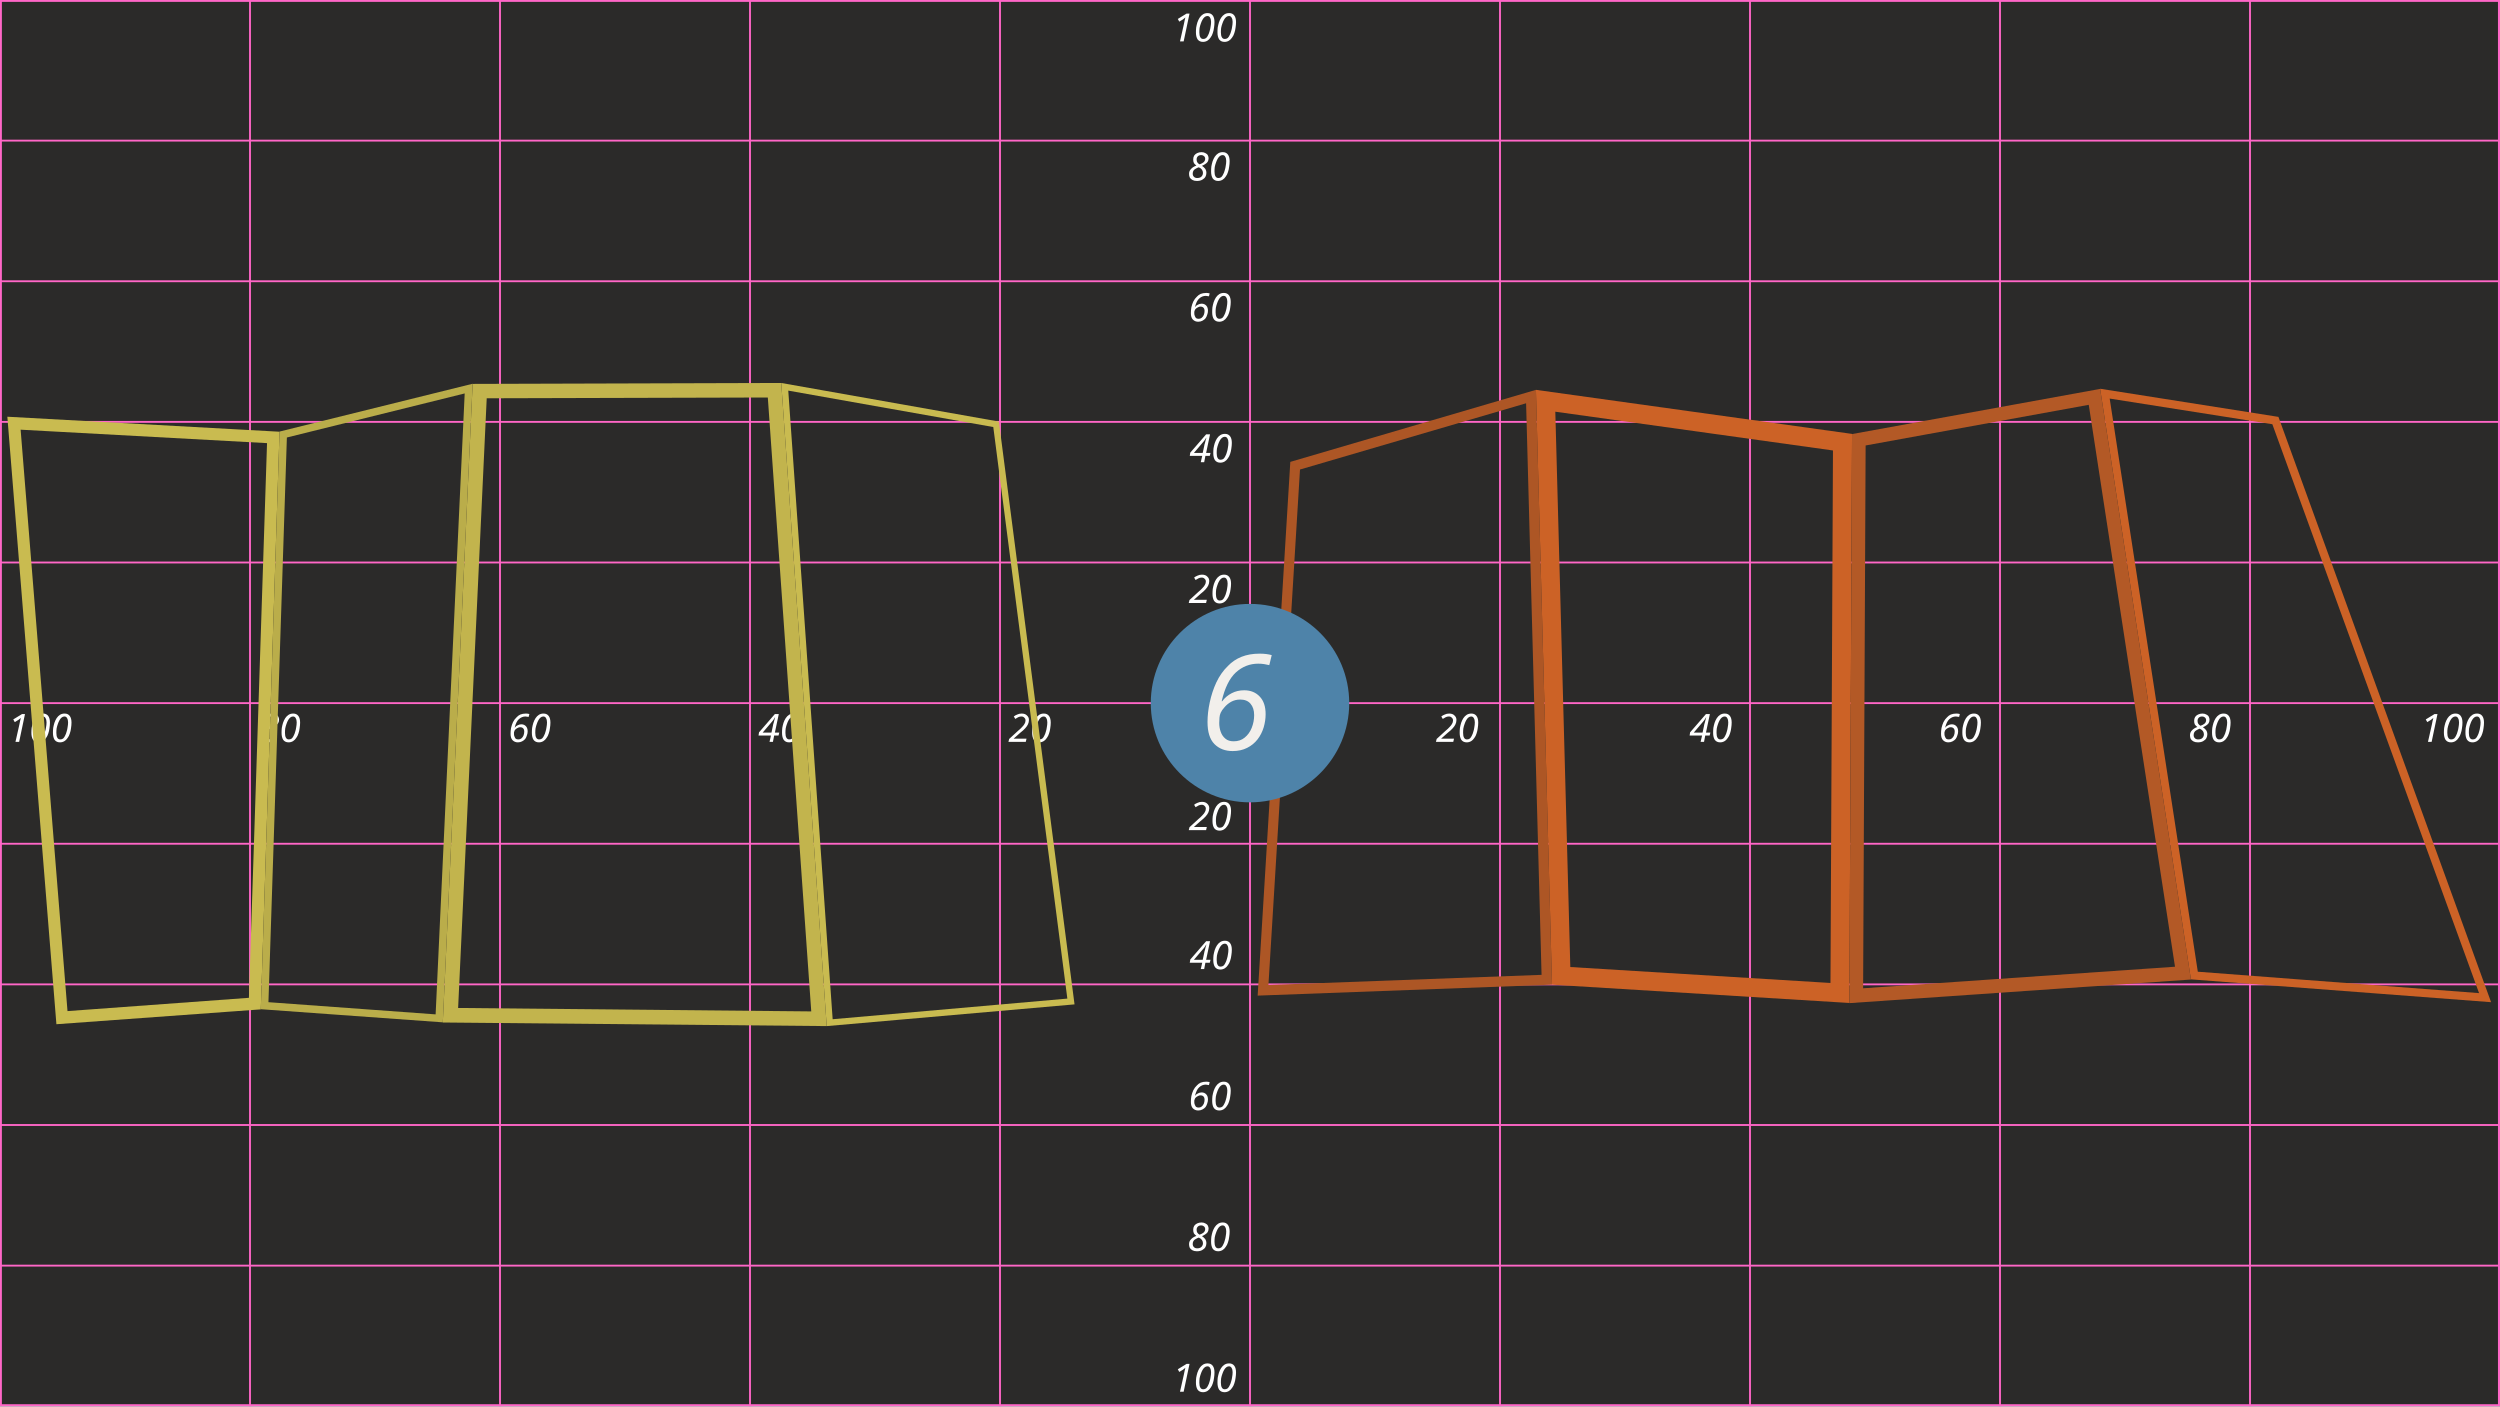
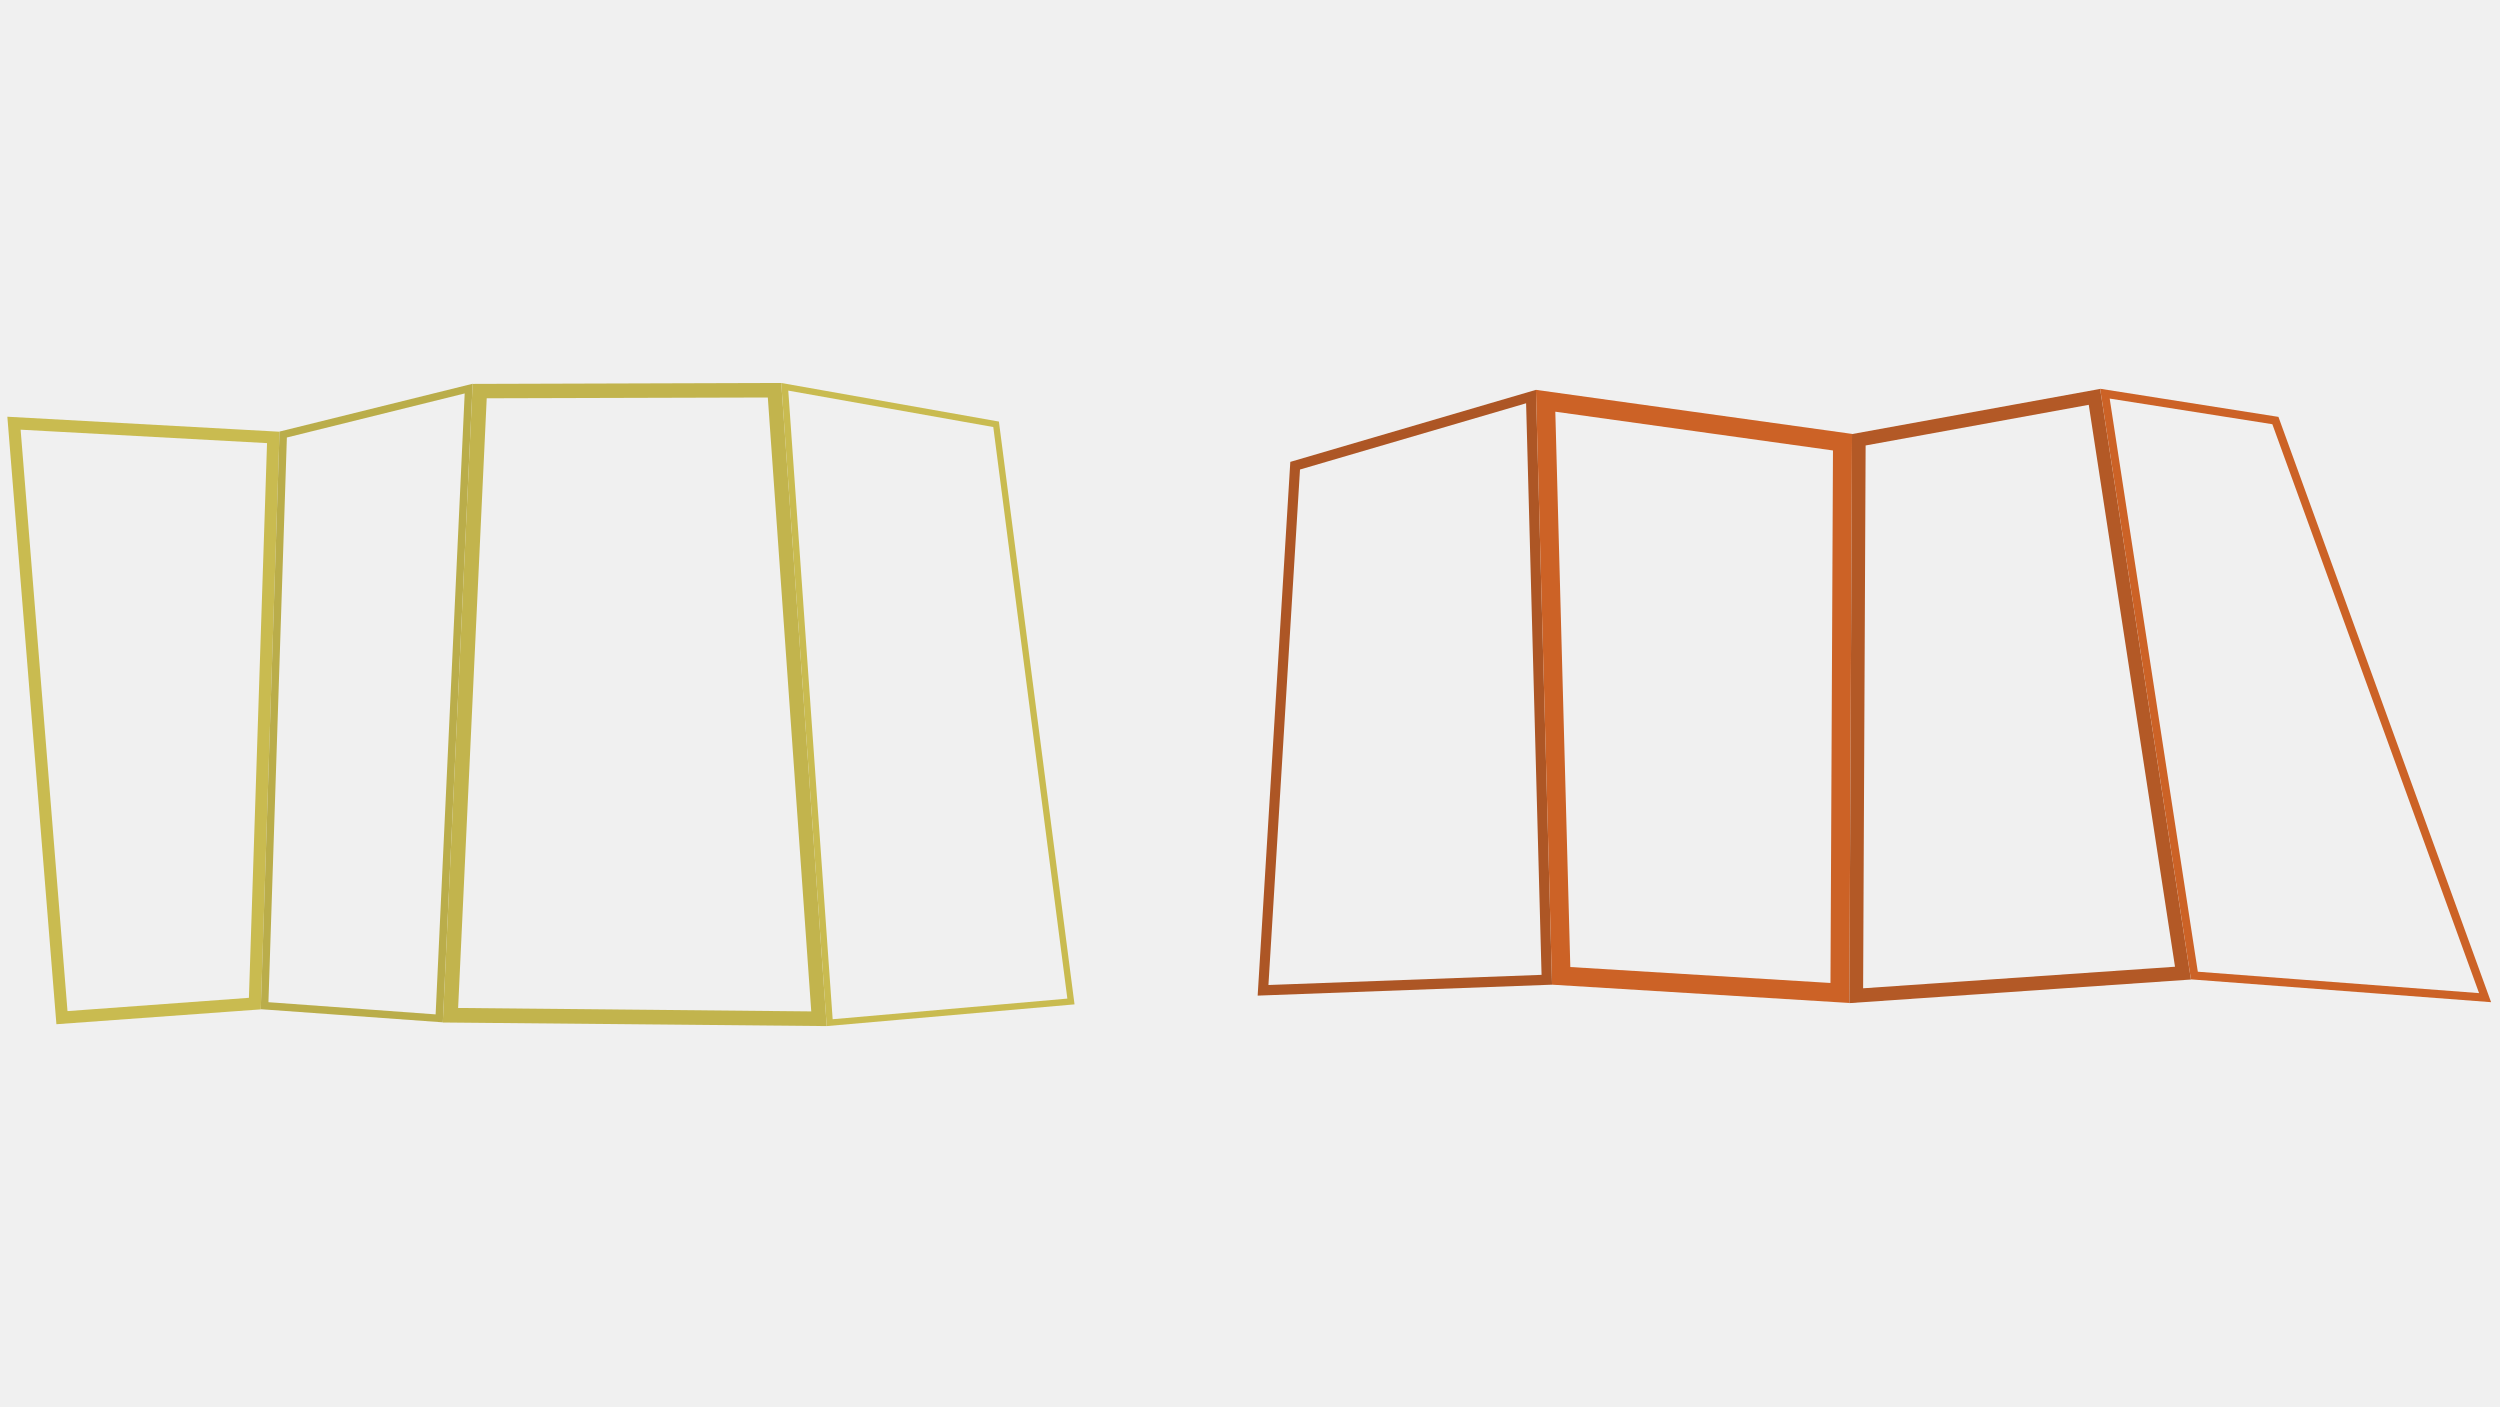
- <svg xmlns="http://www.w3.org/2000/svg" xmlns:xlink="http://www.w3.org/1999/xlink" id="uuid-fcf1353d-920d-412f-b4a2-6292b1d98020" data-name="ABs" width="160" height="90" viewBox="0 0 160 90">
+ <svg xmlns="http://www.w3.org/2000/svg" xmlns:xlink="http://www.w3.org/1999/xlink" id="uuid-e5319b87-4331-4c02-a363-7ad8e1147a43" data-name="ABs" width="160" height="90" viewBox="0 0 160 90">
  <defs>
    <style>
-       .uuid-07e3bbe4-2c1f-44b8-9439-77ed8ff3ba81 {
-         fill: #232323;
-       }
- 
-       .uuid-2bd9154a-9b61-4e7c-8e03-02dd3aa0b5ed {
-         fill: #4e83a9;
-       }
- 
-       .uuid-7368bca5-2cd5-4fd3-b764-5f54c2b9ed39 {
+       .uuid-9ef9b432-85c7-4ca0-9d4d-aed1efaa2447 {
        fill: #c2b44d;
      }

-       .uuid-cfe50825-c7c0-41d9-9085-5c0eeb8164b3 {
+       .uuid-b7eea1f8-5213-45a1-9d61-1b11e3c95ea4 {
        fill: #baad4a;
      }

-       .uuid-6fdee401-2350-4e38-8f82-95672fa50e2f {
+       .uuid-84edf5fc-7548-42d0-9b6e-c7ce60273a7f {
        fill: #ad5625;
      }

-       .uuid-80438452-d94d-4871-b1cd-c324d57f7d55 {
+       .uuid-808dabfe-c79b-49a1-8361-bb2b520c6c60 {
        fill: #b35926;
      }

-       .uuid-fd48c93c-6779-4e17-8d42-1789e6d8dbd9 {
+       .uuid-9f0091ac-6e59-4d6e-8cf3-cefe05c073b8 {
        fill: #cc6226;
      }

-       .uuid-909d3951-0216-465c-9b7f-45ba8417ee10 {
-         fill: none;
-         stroke: #ff66c7;
-         stroke-width: .12px;
-       }
- 
-       .uuid-9f195b6f-be98-4ce8-b472-00efb79f1d9d {
-         fill: #ff66c7;
-       }
- 
-       .uuid-aa1b046a-e216-406a-be85-0d978c24e728 {
-         fill: #6e695a;
-         opacity: .1;
-       }
- 
-       .uuid-c640393a-0dd5-4926-9626-c96eb8b1275b {
-         fill: #f2efeb;
-         font-size: 8.5px;
-       }
- 
-       .uuid-c640393a-0dd5-4926-9626-c96eb8b1275b, .uuid-27a1a0bf-6939-4a45-a5a2-115c2f61e6b7 {
-         font-family: Exo-Italic, Exo;
-         font-style: italic;
-       }
- 
-       .uuid-27a1a0bf-6939-4a45-a5a2-115c2f61e6b7 {
-         fill: #fff;
-         font-size: 2.5px;
-       }
- 
-       .uuid-16546eb5-001c-4175-84c0-dd6e8c691baa {
+       .uuid-1a94c20d-a05c-420f-8cea-917c9a2f8d8d {
        fill: #c9bb50;
      }
    </style>
-     <symbol id="uuid-b517f905-d779-44fe-97af-00b231d731fd" data-name="Bounding Box" viewBox="0 0 161.31 94.16">
-       <g>
-         <g id="uuid-da39e471-533c-44b3-933c-cf836f4434ba" data-name="BG">
-           <rect class="uuid-07e3bbe4-2c1f-44b8-9439-77ed8ff3ba81" x="1.31" width="160" height="90" />
-           <rect class="uuid-aa1b046a-e216-406a-be85-0d978c24e728" x="1.31" width="160" height="90" />
-         </g>
-         <g id="uuid-93bfd8f1-5a2a-461d-9481-52fd891477fd" data-name="Grid Lines">
-           <g>
-             <path class="uuid-9f195b6f-be98-4ce8-b472-00efb79f1d9d" d="M161.18.12v89.75H1.43V.12h159.75M161.31,0H1.31v90h160V0h0Z" />
-             <line class="uuid-909d3951-0216-465c-9b7f-45ba8417ee10" x1="1.31" y1="81" x2="161.31" y2="81" />
-             <line class="uuid-909d3951-0216-465c-9b7f-45ba8417ee10" x1="1.31" y1="72" x2="161.31" y2="72" />
-             <line class="uuid-909d3951-0216-465c-9b7f-45ba8417ee10" x1="1.31" y1="63" x2="161.31" y2="63" />
-             <line class="uuid-909d3951-0216-465c-9b7f-45ba8417ee10" x1="1.31" y1="54" x2="161.31" y2="54" />
-             <line class="uuid-909d3951-0216-465c-9b7f-45ba8417ee10" x1="1.31" y1="45" x2="161.31" y2="45" />
-             <line class="uuid-909d3951-0216-465c-9b7f-45ba8417ee10" x1="1.31" y1="36" x2="161.31" y2="36" />
-             <line class="uuid-909d3951-0216-465c-9b7f-45ba8417ee10" x1="1.31" y1="27" x2="161.31" y2="27" />
-             <line class="uuid-909d3951-0216-465c-9b7f-45ba8417ee10" x1="1.31" y1="18" x2="161.31" y2="18" />
-             <line class="uuid-909d3951-0216-465c-9b7f-45ba8417ee10" x1="1.31" y1="9" x2="161.31" y2="9" />
-             <line class="uuid-909d3951-0216-465c-9b7f-45ba8417ee10" x1="145.31" x2="145.31" y2="90" />
-             <line class="uuid-909d3951-0216-465c-9b7f-45ba8417ee10" x1="129.31" x2="129.31" y2="90" />
-             <line class="uuid-909d3951-0216-465c-9b7f-45ba8417ee10" x1="113.31" x2="113.31" y2="90" />
-             <line class="uuid-909d3951-0216-465c-9b7f-45ba8417ee10" x1="97.31" x2="97.31" y2="90" />
-             <line class="uuid-909d3951-0216-465c-9b7f-45ba8417ee10" x1="81.31" x2="81.31" y2="90" />
-             <line class="uuid-909d3951-0216-465c-9b7f-45ba8417ee10" x1="65.31" x2="65.31" y2="90" />
-             <line class="uuid-909d3951-0216-465c-9b7f-45ba8417ee10" x1="49.31" x2="49.31" y2="90" />
-             <line class="uuid-909d3951-0216-465c-9b7f-45ba8417ee10" x1="33.31" x2="33.31" y2="90" />
-             <line class="uuid-909d3951-0216-465c-9b7f-45ba8417ee10" x1="17.31" x2="17.31" y2="90" />
-           </g>
-         </g>
-         <g id="uuid-5ad6a99f-c528-40ae-a171-f15d10f16273" data-name="Numbers as %">
-           <text class="uuid-27a1a0bf-6939-4a45-a5a2-115c2f61e6b7" transform="translate(93.21 47.48)">
-             <tspan x="0" y="0">20</tspan>
-           </text>
-           <text class="uuid-27a1a0bf-6939-4a45-a5a2-115c2f61e6b7" transform="translate(109.43 47.48)">
-             <tspan x="0" y="0">40</tspan>
-           </text>
-           <text class="uuid-27a1a0bf-6939-4a45-a5a2-115c2f61e6b7" transform="translate(125.38 47.48)">
-             <tspan x="0" y="0">60</tspan>
-           </text>
-           <text class="uuid-27a1a0bf-6939-4a45-a5a2-115c2f61e6b7" transform="translate(141.36 47.48)">
-             <tspan x="0" y="0">80</tspan>
-           </text>
-           <text class="uuid-27a1a0bf-6939-4a45-a5a2-115c2f61e6b7" transform="translate(156.2 47.48)">
-             <tspan x="0" y="0">100</tspan>
-           </text>
-           <text class="uuid-27a1a0bf-6939-4a45-a5a2-115c2f61e6b7" transform="translate(1.8 47.48)">
-             <tspan x="0" y="0">100</tspan>
-           </text>
-           <text class="uuid-27a1a0bf-6939-4a45-a5a2-115c2f61e6b7" transform="translate(17.81 47.48)">
-             <tspan x="0" y="0">80</tspan>
-           </text>
-           <text class="uuid-27a1a0bf-6939-4a45-a5a2-115c2f61e6b7" transform="translate(33.83 47.48)">
-             <tspan x="0" y="0">60</tspan>
-           </text>
-           <text class="uuid-27a1a0bf-6939-4a45-a5a2-115c2f61e6b7" transform="translate(49.84 47.48)">
-             <tspan x="0" y="0">40</tspan>
-           </text>
-           <text class="uuid-27a1a0bf-6939-4a45-a5a2-115c2f61e6b7" transform="translate(65.85 47.48)">
-             <tspan x="0" y="0">20</tspan>
-           </text>
-           <text class="uuid-27a1a0bf-6939-4a45-a5a2-115c2f61e6b7" transform="translate(77.39 38.59)">
-             <tspan x="0" y="0">20</tspan>
-           </text>
-           <text class="uuid-27a1a0bf-6939-4a45-a5a2-115c2f61e6b7" transform="translate(77.44 29.58)">
-             <tspan x="0" y="0">40</tspan>
-           </text>
-           <text class="uuid-27a1a0bf-6939-4a45-a5a2-115c2f61e6b7" transform="translate(77.37 20.56)">
-             <tspan x="0" y="0">60</tspan>
-           </text>
-           <text class="uuid-27a1a0bf-6939-4a45-a5a2-115c2f61e6b7" transform="translate(77.3 11.55)">
-             <tspan x="0" y="0">80</tspan>
-           </text>
-           <text class="uuid-27a1a0bf-6939-4a45-a5a2-115c2f61e6b7" transform="translate(76.33 2.65)">
-             <tspan x="0" y="0">100</tspan>
-           </text>
-           <text class="uuid-27a1a0bf-6939-4a45-a5a2-115c2f61e6b7" transform="translate(76.33 89.07)">
-             <tspan x="0" y="0">100</tspan>
-           </text>
-           <text class="uuid-27a1a0bf-6939-4a45-a5a2-115c2f61e6b7" transform="translate(77.3 80.05)">
-             <tspan x="0" y="0">80</tspan>
-           </text>
-           <text class="uuid-27a1a0bf-6939-4a45-a5a2-115c2f61e6b7" transform="translate(77.37 71.04)">
-             <tspan x="0" y="0">60</tspan>
-           </text>
-           <text class="uuid-27a1a0bf-6939-4a45-a5a2-115c2f61e6b7" transform="translate(77.44 62.02)">
-             <tspan x="0" y="0">40</tspan>
-           </text>
-           <text class="uuid-27a1a0bf-6939-4a45-a5a2-115c2f61e6b7" transform="translate(77.39 53.13)">
-             <tspan x="0" y="0">20</tspan>
-           </text>
-         </g>
-       </g>
-     </symbol>
+     <symbol id="uuid-84802217-709b-41d6-a29c-e0a040360e65" data-name="Bounding Box" viewBox="0 0 161.31 94.16" />
  </defs>
-   <g id="uuid-8261df0a-546c-4599-a84e-b054b2b97ab2" data-name="AB06">
-     <use width="161.31" height="94.16" transform="translate(-1.31)" xlink:href="#uuid-b517f905-d779-44fe-97af-00b231d731fd" />
+   <g id="uuid-2ade616e-f204-4322-b282-ce721ff76736" data-name="AB06">
+     <use width="161.31" height="94.16" transform="translate(-1.31)" xlink:href="#uuid-84802217-709b-41d6-a29c-e0a040360e65" />
    <g>
-       <path class="uuid-16546eb5-001c-4175-84c0-dd6e8c691baa" d="M1.32,27.5l15.77.86-1.16,35.5-11.61.85L1.32,27.5M.47,26.67l3.14,38.88,13.08-.95,1.2-36.97L.47,26.67H.47Z" />
-       <path class="uuid-cfe50825-c7c0-41d9-9085-5c0eeb8164b3" d="M29.74,25.18l-1.86,39.74-10.7-.78,1.18-36.14,11.38-2.82M30.25,24.56l-12.36,3.06-1.2,36.97,11.65.84,1.91-40.87h0Z" />
-       <path class="uuid-7368bca5-2cd5-4fd3-b764-5f54c2b9ed39" d="M49.14,25.44l2.78,39.29-22.6-.22,1.83-39.02,17.99-.05M50,24.51l-19.75.06-1.91,40.87,24.57.23-2.91-41.16h0Z" />
-       <path class="uuid-16546eb5-001c-4175-84c0-dd6e8c691baa" d="M50.45,25l13.12,2.33,4.74,36.58-15.02,1.32-2.84-40.22M50,24.51l2.91,41.16,15.86-1.39-4.84-37.3-13.93-2.47h0Z" />
-       <path class="uuid-6fdee401-2350-4e38-8f82-95672fa50e2f" d="M97.67,25.81l.99,36.58-17.48.65,2.02-32.99,14.47-4.24M98.3,24.95l-15.72,4.61-2.09,34.16,18.84-.7-1.03-38.07h0Z" />
-       <path class="uuid-fd48c93c-6779-4e17-8d42-1789e6d8dbd9" d="M99.55,26.35l17.76,2.48-.16,34.08-16.65-1.02-.96-35.54M98.3,24.95l1.03,38.07,19.03,1.17.17-36.42-20.23-2.82h0Z" />
-       <path class="uuid-80438452-d94d-4871-b1cd-c324d57f7d55" d="M133.68,25.91l5.52,35.96-19.96,1.38.16-34.74,14.27-2.6M134.41,24.89l-15.88,2.89-.17,36.42,21.86-1.51-5.81-37.79h0Z" />
-       <path class="uuid-fd48c93c-6779-4e17-8d42-1789e6d8dbd9" d="M135.03,25.51l10.4,1.64,13.23,36.41-18-1.37-5.64-36.68M134.41,24.89l5.81,37.79,19.21,1.46-13.61-37.46-11.41-1.8h0Z" />
-     </g>
-     <g id="uuid-e9b40613-4522-4943-89e3-05c3e342b347" data-name="Single AB Number copy 5">
-       <g>
-         <circle class="uuid-2bd9154a-9b61-4e7c-8e03-02dd3aa0b5ed" cx="80" cy="45" r="6.35" />
-         <text class="uuid-c640393a-0dd5-4926-9626-c96eb8b1275b" transform="translate(76.75 47.99)">
-           <tspan x="0" y="0">6</tspan>
-         </text>
-       </g>
+       <path class="uuid-1a94c20d-a05c-420f-8cea-917c9a2f8d8d" d="M1.32,27.5l15.77.86-1.16,35.5-11.61.85L1.32,27.5M.47,26.67l3.14,38.88,13.08-.95,1.2-36.97L.47,26.67H.47Z" />
+       <path class="uuid-b7eea1f8-5213-45a1-9d61-1b11e3c95ea4" d="M29.74,25.18l-1.86,39.74-10.7-.78,1.18-36.14,11.38-2.82M30.25,24.56l-12.36,3.06-1.2,36.97,11.65.84,1.91-40.87h0Z" />
+       <path class="uuid-9ef9b432-85c7-4ca0-9d4d-aed1efaa2447" d="M49.14,25.44l2.78,39.29-22.6-.22,1.83-39.02,17.99-.05M50,24.51l-19.75.06-1.91,40.87,24.57.23-2.91-41.16h0Z" />
+       <path class="uuid-1a94c20d-a05c-420f-8cea-917c9a2f8d8d" d="M50.45,25l13.12,2.33,4.74,36.58-15.02,1.32-2.84-40.22M50,24.51l2.91,41.16,15.86-1.39-4.84-37.3-13.93-2.47h0Z" />
+       <path class="uuid-84edf5fc-7548-42d0-9b6e-c7ce60273a7f" d="M97.67,25.81l.99,36.58-17.48.65,2.02-32.99,14.47-4.24M98.3,24.95l-15.72,4.61-2.09,34.16,18.84-.7-1.03-38.07h0Z" />
+       <path class="uuid-9f0091ac-6e59-4d6e-8cf3-cefe05c073b8" d="M99.55,26.35l17.76,2.48-.16,34.08-16.65-1.02-.96-35.54M98.3,24.95l1.03,38.07,19.03,1.17.17-36.42-20.23-2.82h0Z" />
+       <path class="uuid-808dabfe-c79b-49a1-8361-bb2b520c6c60" d="M133.68,25.91l5.52,35.96-19.96,1.38.16-34.74,14.27-2.6M134.41,24.89l-15.88,2.89-.17,36.42,21.86-1.51-5.81-37.79h0Z" />
+       <path class="uuid-9f0091ac-6e59-4d6e-8cf3-cefe05c073b8" d="M135.03,25.51l10.4,1.64,13.23,36.41-18-1.37-5.64-36.68M134.41,24.89l5.81,37.79,19.21,1.46-13.61-37.46-11.41-1.8h0Z" />
    </g>
  </g>
</svg>
